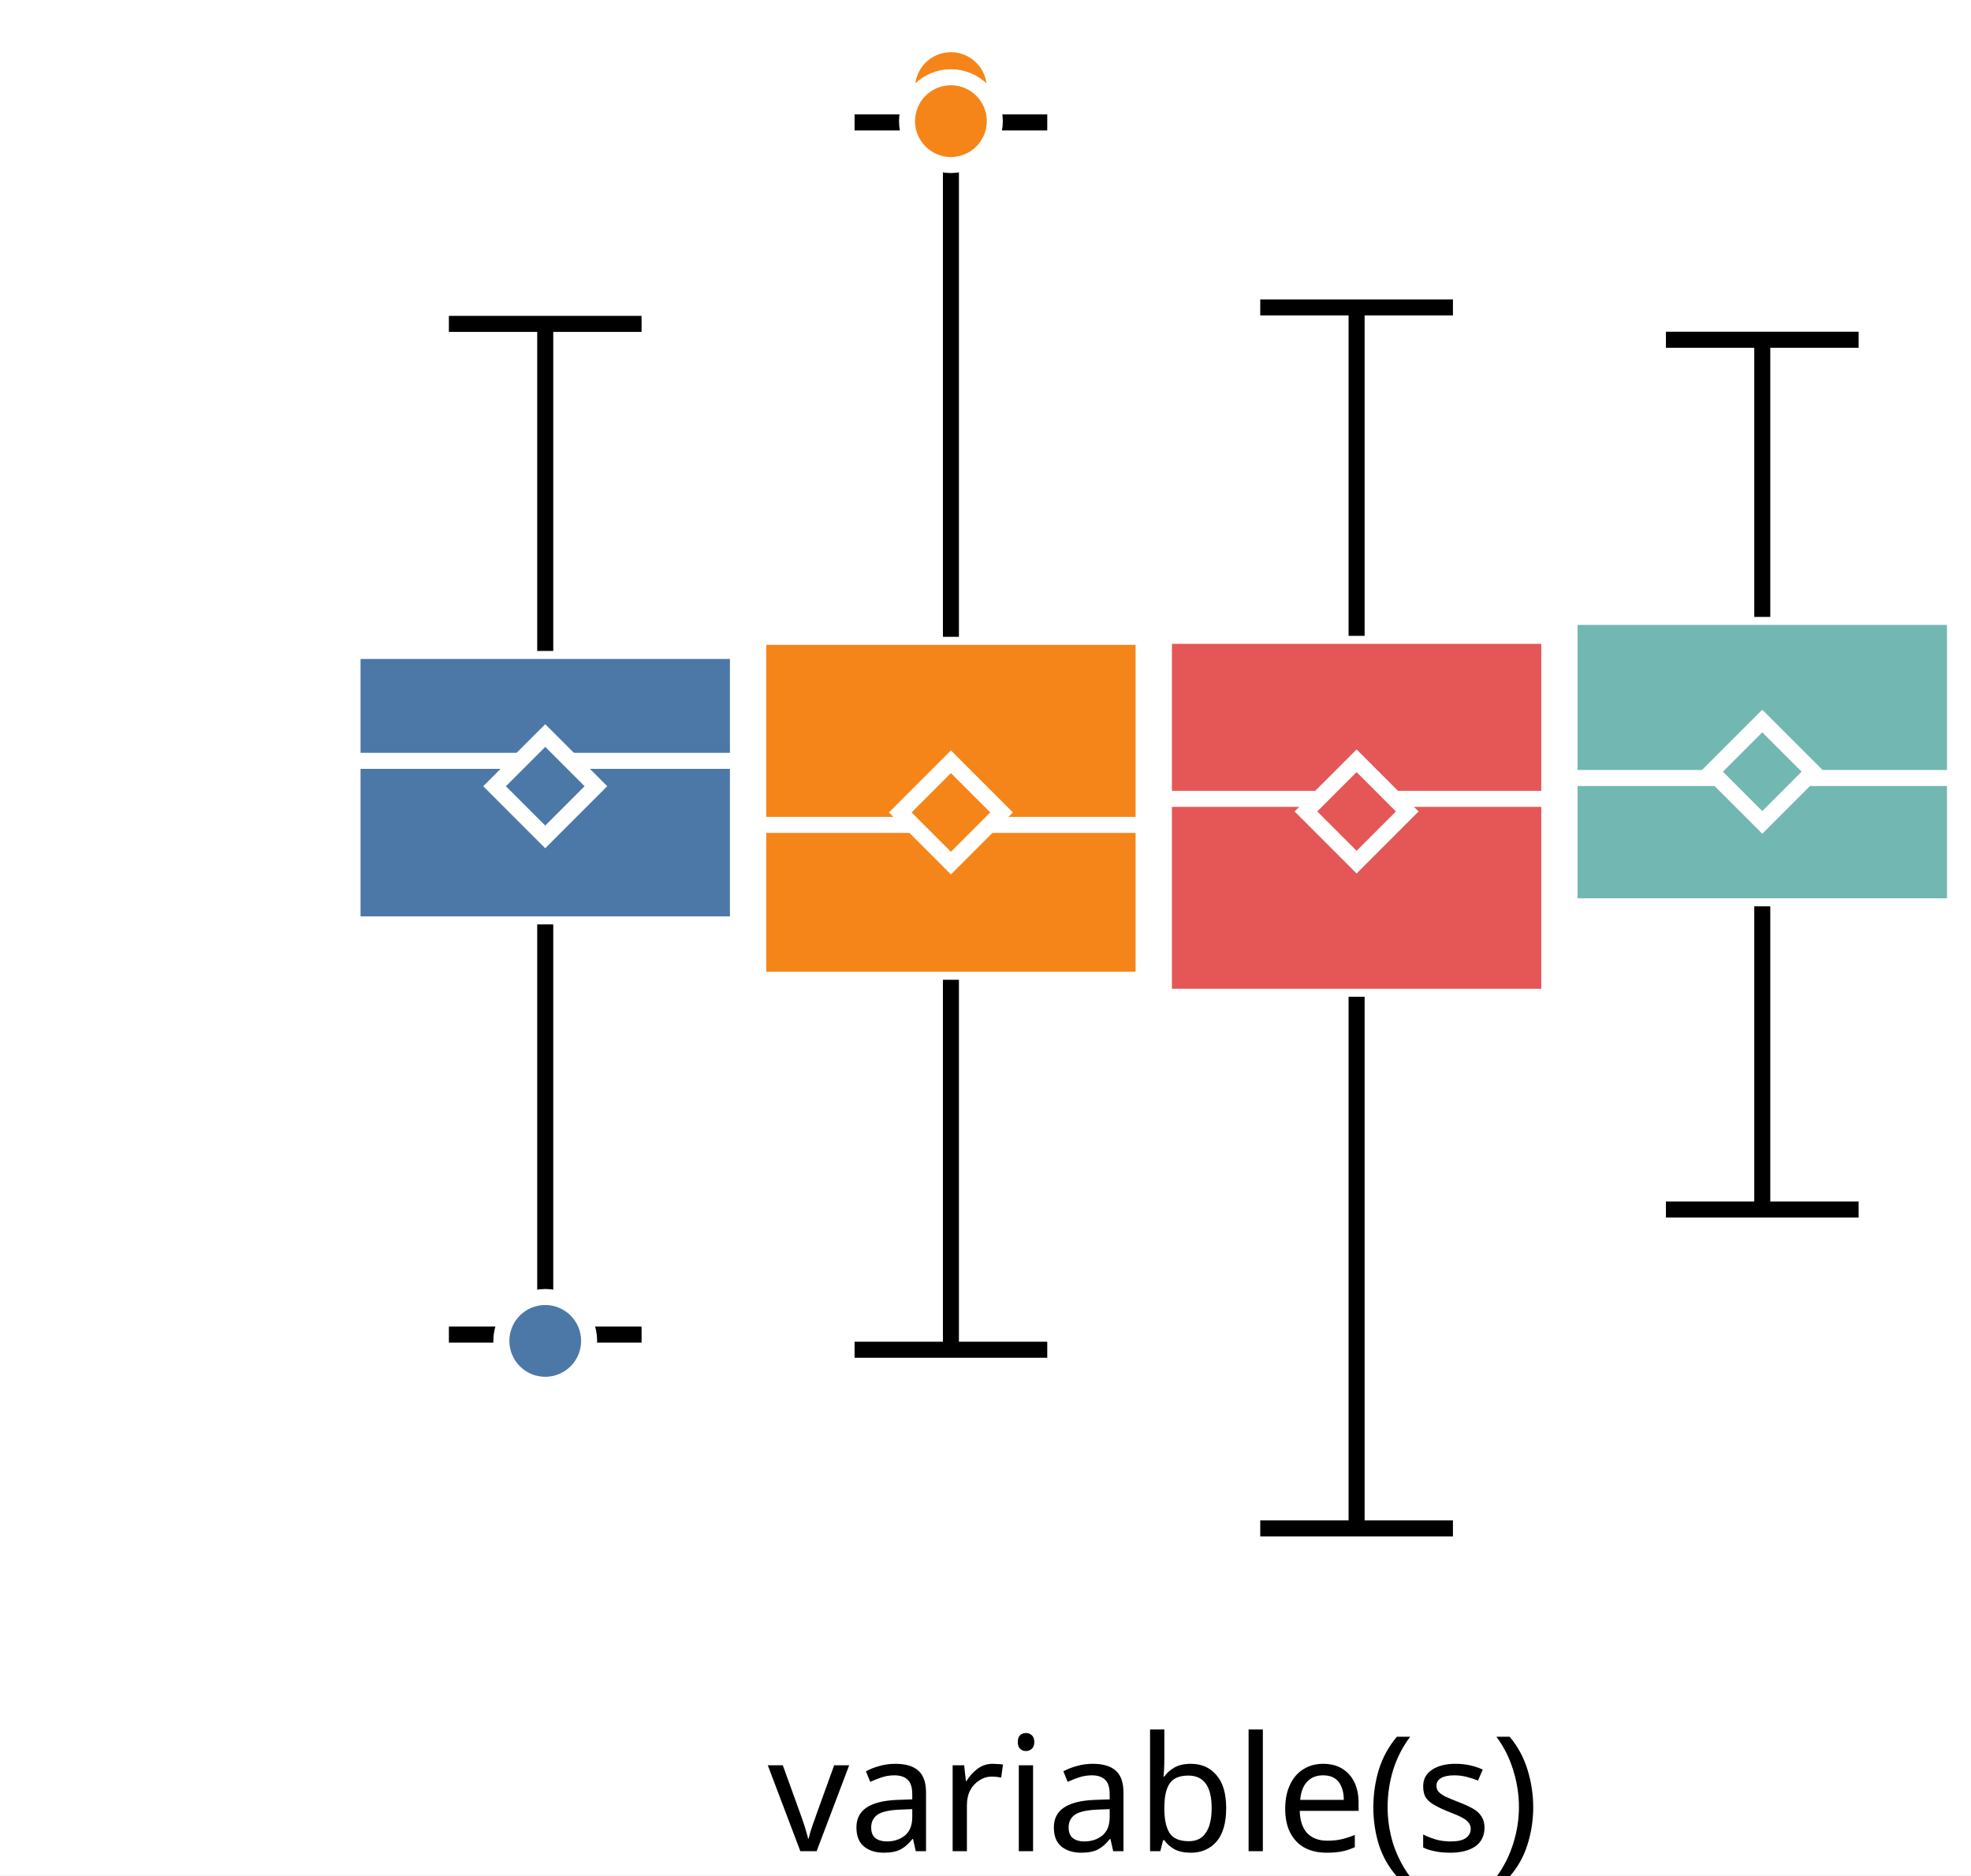
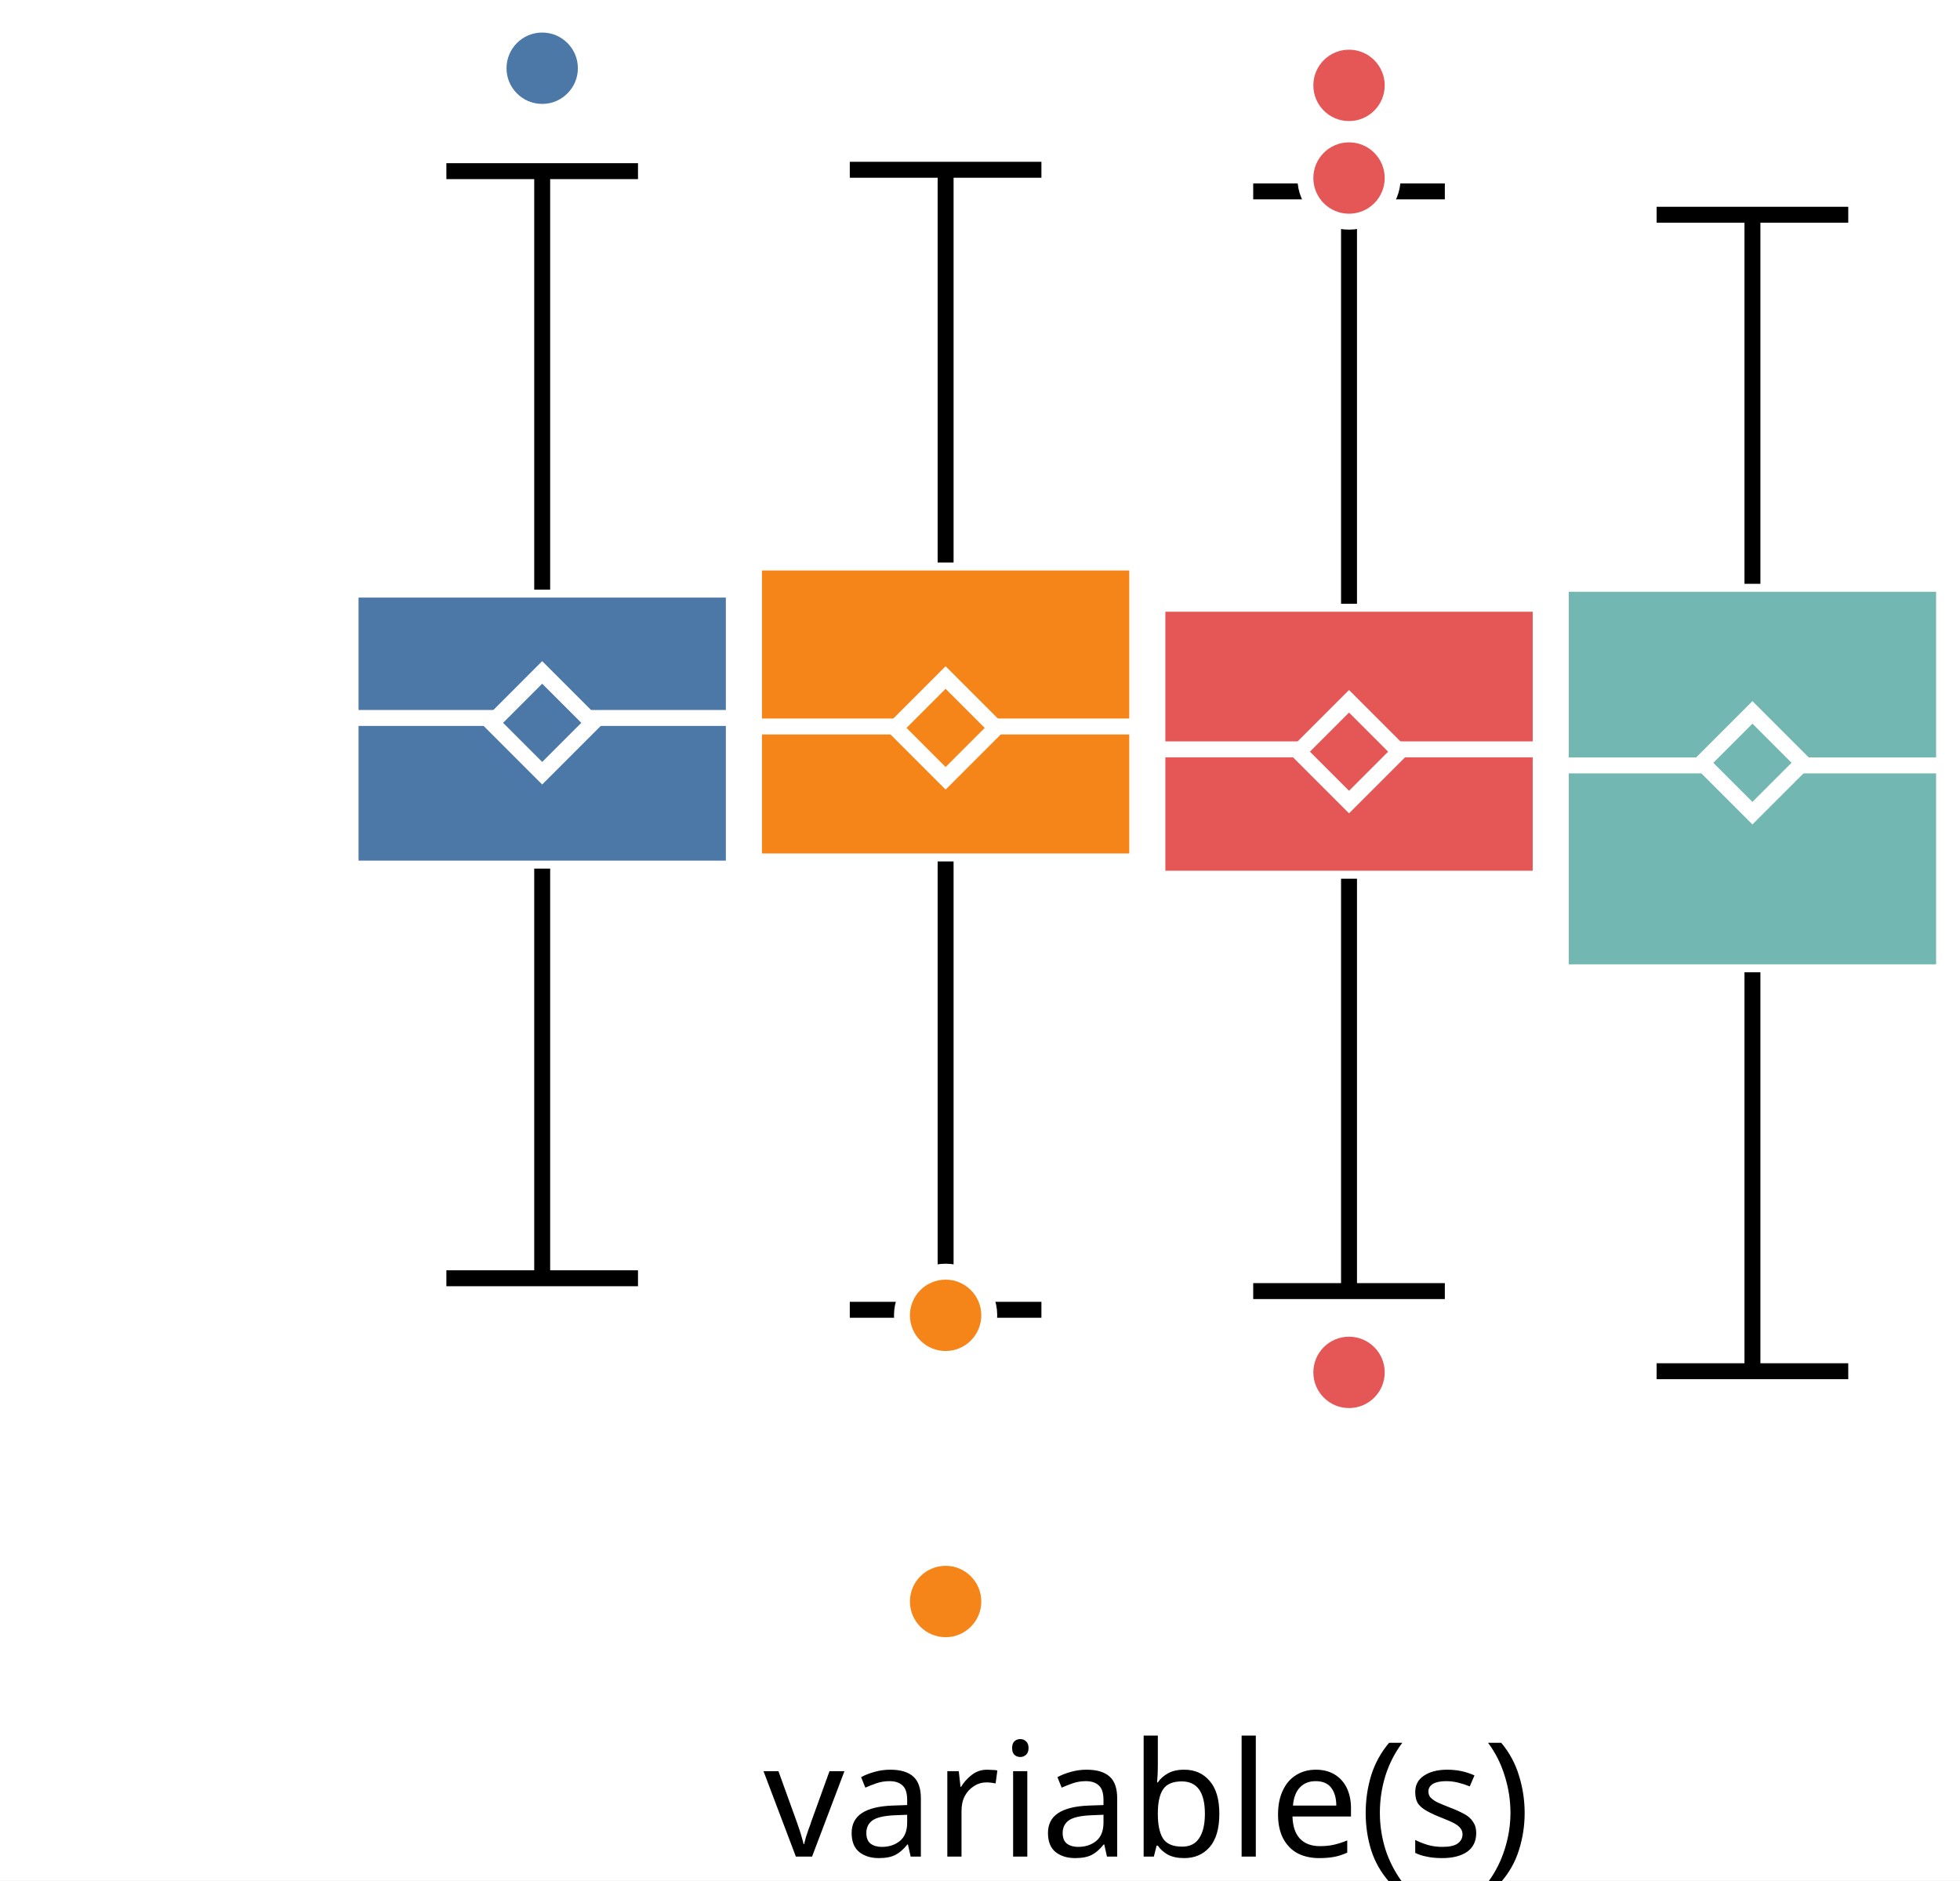
- <svg xmlns="http://www.w3.org/2000/svg" version="1.1" class="marks" width="123" height="117" viewBox="0 0 123 117">
-   <rect width="123" height="117" fill="white" />
-   <g fill="none" stroke-miterlimit="10" transform="translate(22,0)">
+ <svg xmlns="http://www.w3.org/2000/svg" version="1.1" class="marks" width="123" height="118" viewBox="0 0 123 118">
+   <rect width="123" height="118" fill="white" />
+   <g fill="none" stroke-miterlimit="10" transform="translate(22,1)">
    <g class="mark-group role-frame root" role="graphics-object" aria-roledescription="group mark container">
      <g transform="translate(0,0)">
        <path class="background" aria-hidden="true" d="M0,0h100v100h-100Z" />
        <g>
          <g class="mark-group role-axis" role="graphics-symbol" aria-roledescription="axis" aria-label="X-axis for a discrete scale with 1 value: variable(s)">
            <g transform="translate(0.5,100.5)">
              <path class="background" aria-hidden="true" d="M0,0h0v0h0Z" pointer-events="none" />
              <g>
                <g class="mark-rule role-axis-tick" pointer-events="none">
                  <line transform="translate(50,0)" x2="0" y2="5" stroke="white" stroke-width="1.01" opacity="1" />
                </g>
                <g class="mark-text role-axis-label" pointer-events="none">
                  <text text-anchor="middle" transform="translate(49.5,15)" font-family="sans-serif" font-size="10px" font-style="normal" font-weight="400" fill="black" opacity="1">variable(s)</text>
                </g>
              </g>
              <path class="foreground" aria-hidden="true" d="" pointer-events="none" display="none" />
            </g>
          </g>
-           <g class="mark-group role-axis" role="graphics-symbol" aria-roledescription="axis" aria-label="Y-axis for a linear scale with values from −4 to 4">
+           <g class="mark-group role-axis" role="graphics-symbol" aria-roledescription="axis" aria-label="Y-axis for a linear scale with values from −4 to 3">
            <g transform="translate(0.5,0.5)">
              <path class="background" aria-hidden="true" d="M0,0h0v0h0Z" pointer-events="none" />
              <g>
                <g class="mark-rule role-axis-tick" pointer-events="none">
-                   <line transform="translate(0,79)" x2="-5" y2="0" stroke="white" stroke-width="1.01" opacity="1" />
-                   <line transform="translate(0,50)" x2="-5" y2="0" stroke="white" stroke-width="1.01" opacity="1" />
-                   <line transform="translate(0,21)" x2="-5" y2="0" stroke="white" stroke-width="1.01" opacity="1" />
+                   <line transform="translate(0,77)" x2="-5" y2="0" stroke="white" stroke-width="1.01" opacity="1" />
+                   <line transform="translate(0,46)" x2="-5" y2="0" stroke="white" stroke-width="1.01" opacity="1" />
+                   <line transform="translate(0,15)" x2="-5" y2="0" stroke="white" stroke-width="1.01" opacity="1" />
                </g>
                <g class="mark-text role-axis-label" pointer-events="none">
-                   <text text-anchor="end" transform="translate(-7,81.57143)" font-family="sans-serif" font-size="10px" font-style="normal" font-weight="400" fill="white" opacity="1">−2</text>
-                   <text text-anchor="end" transform="translate(-7,53)" font-family="sans-serif" font-size="10px" font-style="normal" font-weight="400" fill="white" opacity="1">0</text>
-                   <text text-anchor="end" transform="translate(-7,24.42857)" font-family="sans-serif" font-size="10px" font-style="normal" font-weight="400" fill="white" opacity="1">2</text>
+                   <text text-anchor="end" transform="translate(-7,79.92308)" font-family="sans-serif" font-size="10px" font-style="normal" font-weight="400" fill="white" opacity="1">−2</text>
+                   <text text-anchor="end" transform="translate(-7,49.15385)" font-family="sans-serif" font-size="10px" font-style="normal" font-weight="400" fill="white" opacity="1">0</text>
+                   <text text-anchor="end" transform="translate(-7,18.38462)" font-family="sans-serif" font-size="10px" font-style="normal" font-weight="400" fill="white" opacity="1">2</text>
                </g>
              </g>
              <path class="foreground" aria-hidden="true" d="" pointer-events="none" display="none" />
            </g>
          </g>
          <g class="mark-group role-scope" role="graphics-object" aria-roledescription="group mark container">
            <g transform="translate(0,0)">
              <path class="background" aria-hidden="true" d="M0,0h0v0h0Z" />
              <g>
                <g class="mark-rect role-mark" role="graphics-symbol" aria-roledescription="rect mark container">
-                   <path d="M0,40.613h24.051v17.062h-24.051Z" fill="#4c78a8" stroke="white" stroke-width="1" opacity="1" />
-                   <path d="M25.316,39.733h24.051v21.397h-24.051Z" fill="#f58518" stroke="white" stroke-width="1" opacity="1" />
-                   <path d="M50.633,39.672h24.051v22.517h-24.051Z" fill="#e45756" stroke="white" stroke-width="1" opacity="1" />
-                   <path d="M75.949,38.49h24.051v18.056h-24.051Z" fill="#72b7b2" stroke="white" stroke-width="1" opacity="1" />
+                   <path d="M0,35.998h24.051v17.505h-24.051Z" fill="#4c78a8" stroke="white" stroke-width="1" opacity="1" />
+                   <path d="M25.316,34.298h24.051v18.756h-24.051Z" fill="#f58518" stroke="white" stroke-width="1" opacity="1" />
+                   <path d="M50.633,36.886h24.051v17.251h-24.051Z" fill="#e45756" stroke="white" stroke-width="1" opacity="1" />
+                   <path d="M75.949,35.633h24.051v24.377h-24.051Z" fill="#72b7b2" stroke="white" stroke-width="1" opacity="1" />
                </g>
                <g class="mark-rule role-mark" role="graphics-symbol" aria-roledescription="rule mark container">
-                   <line transform="translate(0,47.47055)" x2="24.051" y2="0" fill="#4c78a8" stroke="white" stroke-width="1" opacity="1" />
-                   <line transform="translate(25.31646,51.46649)" x2="24.051" y2="0" fill="#f58518" stroke="white" stroke-width="1" opacity="1" />
-                   <line transform="translate(50.63291,49.84226)" x2="24.051" y2="0" fill="#e45756" stroke="white" stroke-width="1" opacity="1" />
-                   <line transform="translate(75.94937,48.54086)" x2="24.051" y2="0" fill="#72b7b2" stroke="white" stroke-width="1" opacity="1" />
+                   <line transform="translate(0,44.05146)" x2="24.051" y2="0" fill="#4c78a8" stroke="white" stroke-width="1" opacity="1" />
+                   <line transform="translate(25.31646,44.58658)" x2="24.051" y2="0" fill="#f58518" stroke="white" stroke-width="1" opacity="1" />
+                   <line transform="translate(50.63291,46.02135)" x2="24.051" y2="0" fill="#e45756" stroke="white" stroke-width="1" opacity="1" />
+                   <line transform="translate(75.94937,47.0287)" x2="24.051" y2="0" fill="#72b7b2" stroke="white" stroke-width="1" opacity="1" />
                </g>
                <g class="mark-symbol role-mark" role="graphics-symbol" aria-roledescription="symbol mark container">
-                   <path transform="translate(12.02532,49.05318)" d="M-3.162,0L0,-3.162L3.162,0L0,3.162Z" fill="#4c78a8" stroke="white" stroke-width="1" opacity="1" />
-                   <path transform="translate(37.34177,50.6882)" d="M-3.162,0L0,-3.162L3.162,0L0,3.162Z" fill="#f58518" stroke="white" stroke-width="1" opacity="1" />
-                   <path transform="translate(62.65823,50.62883)" d="M-3.162,0L0,-3.162L3.162,0L0,3.162Z" fill="#e45756" stroke="white" stroke-width="1" opacity="1" />
-                   <path transform="translate(87.97468,48.14798)" d="M-3.162,0L0,-3.162L3.162,0L0,3.162Z" fill="#72b7b2" stroke="white" stroke-width="1" opacity="1" />
+                   <path transform="translate(12.02532,44.3562)" d="M-3.162,0L0,-3.162L3.162,0L0,3.162Z" fill="#4c78a8" stroke="white" stroke-width="1" opacity="1" />
+                   <path transform="translate(37.34177,44.67595)" d="M-3.162,0L0,-3.162L3.162,0L0,3.162Z" fill="#f58518" stroke="white" stroke-width="1" opacity="1" />
+                   <path transform="translate(62.65823,46.16646)" d="M-3.162,0L0,-3.162L3.162,0L0,3.162Z" fill="#e45756" stroke="white" stroke-width="1" opacity="1" />
+                   <path transform="translate(87.97468,46.86401)" d="M-3.162,0L0,-3.162L3.162,0L0,3.162Z" fill="#72b7b2" stroke="white" stroke-width="1" opacity="1" />
                </g>
                <g class="mark-rule role-mark" role="graphics-symbol" aria-roledescription="rule mark container">
-                   <line transform="translate(12.02532,57.67493)" x2="0" y2="25.592" fill="#4c78a8" stroke="black" stroke-width="1" stroke-dasharray="0" opacity="1" />
-                   <line transform="translate(37.34177,61.12973)" x2="0" y2="23.082" fill="#f58518" stroke="black" stroke-width="1" stroke-dasharray="0" opacity="1" />
-                   <line transform="translate(62.65823,62.18826)" x2="0" y2="33.173" fill="#e45756" stroke="black" stroke-width="1" stroke-dasharray="0" opacity="1" />
-                   <line transform="translate(87.97468,56.54566)" x2="0" y2="18.917" fill="#72b7b2" stroke="black" stroke-width="1" stroke-dasharray="0" opacity="1" />
+                   <line transform="translate(12.02532,53.50354)" x2="0" y2="25.706" fill="#4c78a8" stroke="black" stroke-width="1" stroke-dasharray="0" opacity="1" />
+                   <line transform="translate(37.34177,53.0542)" x2="0" y2="28.134" fill="#f58518" stroke="black" stroke-width="1" stroke-dasharray="0" opacity="1" />
+                   <line transform="translate(62.65823,54.13782)" x2="0" y2="25.877" fill="#e45756" stroke="black" stroke-width="1" stroke-dasharray="0" opacity="1" />
+                   <line transform="translate(87.97468,60.01034)" x2="0" y2="25.032" fill="#72b7b2" stroke="black" stroke-width="1" stroke-dasharray="0" opacity="1" />
                </g>
                <g class="mark-rule role-mark" role="graphics-symbol" aria-roledescription="rule mark container">
-                   <line transform="translate(12.02532,40.6133)" x2="0" y2="-20.405" fill="#4c78a8" stroke="black" stroke-width="1" stroke-dasharray="0" opacity="1" />
-                   <line transform="translate(37.34177,39.733)" x2="0" y2="-32.095" fill="#f58518" stroke="black" stroke-width="1" stroke-dasharray="0" opacity="1" />
-                   <line transform="translate(62.65823,39.6717)" x2="0" y2="-20.49" fill="#e45756" stroke="black" stroke-width="1" stroke-dasharray="0" opacity="1" />
-                   <line transform="translate(87.97468,38.48981)" x2="0" y2="-17.292" fill="#72b7b2" stroke="black" stroke-width="1" stroke-dasharray="0" opacity="1" />
+                   <line transform="translate(12.02532,35.99809)" x2="0" y2="-26.258" fill="#4c78a8" stroke="black" stroke-width="1" stroke-dasharray="0" opacity="1" />
+                   <line transform="translate(37.34177,34.29845)" x2="0" y2="-24.645" fill="#f58518" stroke="black" stroke-width="1" stroke-dasharray="0" opacity="1" />
+                   <line transform="translate(62.65823,36.88643)" x2="0" y2="-25.877" fill="#e45756" stroke="black" stroke-width="1" stroke-dasharray="0" opacity="1" />
+                   <line transform="translate(87.97468,35.63319)" x2="0" y2="-23.158" fill="#72b7b2" stroke="black" stroke-width="1" stroke-dasharray="0" opacity="1" />
                </g>
                <g class="mark-rule role-mark lower_fence" role="graphics-symbol" aria-roledescription="rule mark container">
-                   <line transform="translate(6.012658,83.26737)" x2="12.025" y2="0" fill="#4c78a8" stroke="black" stroke-width="1" opacity="1" />
-                   <line transform="translate(31.32911,84.21218)" x2="12.025" y2="0" fill="#f58518" stroke="black" stroke-width="1" opacity="1" />
-                   <line transform="translate(56.64557,95.36078)" x2="12.025" y2="0" fill="#e45756" stroke="black" stroke-width="1" opacity="1" />
-                   <line transform="translate(81.96203,75.46235)" x2="12.025" y2="0" fill="#72b7b2" stroke="black" stroke-width="1" opacity="1" />
+                   <line transform="translate(6.012658,79.20958)" x2="12.025" y2="0" fill="#4c78a8" stroke="black" stroke-width="1" opacity="1" />
+                   <line transform="translate(31.32911,81.18782)" x2="12.025" y2="0" fill="#f58518" stroke="black" stroke-width="1" opacity="1" />
+                   <line transform="translate(56.64557,80.01491)" x2="12.025" y2="0" fill="#e45756" stroke="black" stroke-width="1" opacity="1" />
+                   <line transform="translate(81.96203,85.04276)" x2="12.025" y2="0" fill="#72b7b2" stroke="black" stroke-width="1" opacity="1" />
                </g>
                <g class="mark-rule role-mark upper_fence" role="graphics-symbol" aria-roledescription="rule mark container">
-                   <line transform="translate(6.012658,20.20783)" x2="12.025" y2="0" fill="#4c78a8" stroke="black" stroke-width="1" opacity="1" />
-                   <line transform="translate(31.32911,7.6379)" x2="12.025" y2="0" fill="#f58518" stroke="black" stroke-width="1" opacity="1" />
-                   <line transform="translate(56.64557,19.18146)" x2="12.025" y2="0" fill="#e45756" stroke="black" stroke-width="1" opacity="1" />
-                   <line transform="translate(81.96203,21.19824)" x2="12.025" y2="0" fill="#72b7b2" stroke="black" stroke-width="1" opacity="1" />
+                   <line transform="translate(6.012658,9.739905)" x2="12.025" y2="0" fill="#4c78a8" stroke="black" stroke-width="1" opacity="1" />
+                   <line transform="translate(31.32911,9.653237)" x2="12.025" y2="0" fill="#f58518" stroke="black" stroke-width="1" opacity="1" />
+                   <line transform="translate(56.64557,11.00935)" x2="12.025" y2="0" fill="#e45756" stroke="black" stroke-width="1" opacity="1" />
+                   <line transform="translate(81.96203,12.47545)" x2="12.025" y2="0" fill="#72b7b2" stroke="black" stroke-width="1" opacity="1" />
                </g>
              </g>
              <path class="foreground" aria-hidden="true" d="" display="none" />
            </g>
          </g>
          <g class="mark-group role-scope" role="graphics-object" aria-roledescription="group mark container">
            <g transform="translate(0,0)">
              <path class="background" aria-hidden="true" d="M0,0h0v0h0Z" />
              <g>
                <g class="mark-symbol role-mark" role="graphics-symbol" aria-roledescription="symbol mark container">
-                   <path transform="translate(12.02532,83.66142)" d="M2.739,0A2.739,2.739,0,1,1,-2.739,0A2.739,2.739,0,1,1,2.739,0" fill="#4c78a8" stroke="white" stroke-width="1" opacity="1" />
-                   <path transform="translate(37.34177,5.496113)" d="M2.739,0A2.739,2.739,0,1,1,-2.739,0A2.739,2.739,0,1,1,2.739,0" fill="#f58518" stroke="white" stroke-width="1" opacity="1" />
-                   <path transform="translate(37.34177,7.557942)" d="M2.739,0A2.739,2.739,0,1,1,-2.739,0A2.739,2.739,0,1,1,2.739,0" fill="#f58518" stroke="white" stroke-width="1" opacity="1" />
+                   <path transform="translate(12.02532,3.281548)" d="M2.739,0A2.739,2.739,0,1,1,-2.739,0A2.739,2.739,0,1,1,2.739,0" fill="#4c78a8" stroke="white" stroke-width="1" opacity="1" />
+                   <path transform="translate(37.34177,81.53527)" d="M2.739,0A2.739,2.739,0,1,1,-2.739,0A2.739,2.739,0,1,1,2.739,0" fill="#f58518" stroke="white" stroke-width="1" opacity="1" />
+                   <path transform="translate(37.34177,99.49311)" d="M2.739,0A2.739,2.739,0,1,1,-2.739,0A2.739,2.739,0,1,1,2.739,0" fill="#f58518" stroke="white" stroke-width="1" opacity="1" />
+                   <path transform="translate(62.65823,85.1152)" d="M2.739,0A2.739,2.739,0,1,1,-2.739,0A2.739,2.739,0,1,1,2.739,0" fill="#e45756" stroke="white" stroke-width="1" opacity="1" />
+                   <path transform="translate(62.65823,10.17121)" d="M2.739,0A2.739,2.739,0,1,1,-2.739,0A2.739,2.739,0,1,1,2.739,0" fill="#e45756" stroke="white" stroke-width="1" opacity="1" />
+                   <path transform="translate(62.65823,4.357707)" d="M2.739,0A2.739,2.739,0,1,1,-2.739,0A2.739,2.739,0,1,1,2.739,0" fill="#e45756" stroke="white" stroke-width="1" opacity="1" />
                </g>
              </g>
              <path class="foreground" aria-hidden="true" d="" display="none" />
            </g>
          </g>
        </g>
        <path class="foreground" aria-hidden="true" d="" display="none" />
      </g>
    </g>
  </g>
</svg>
